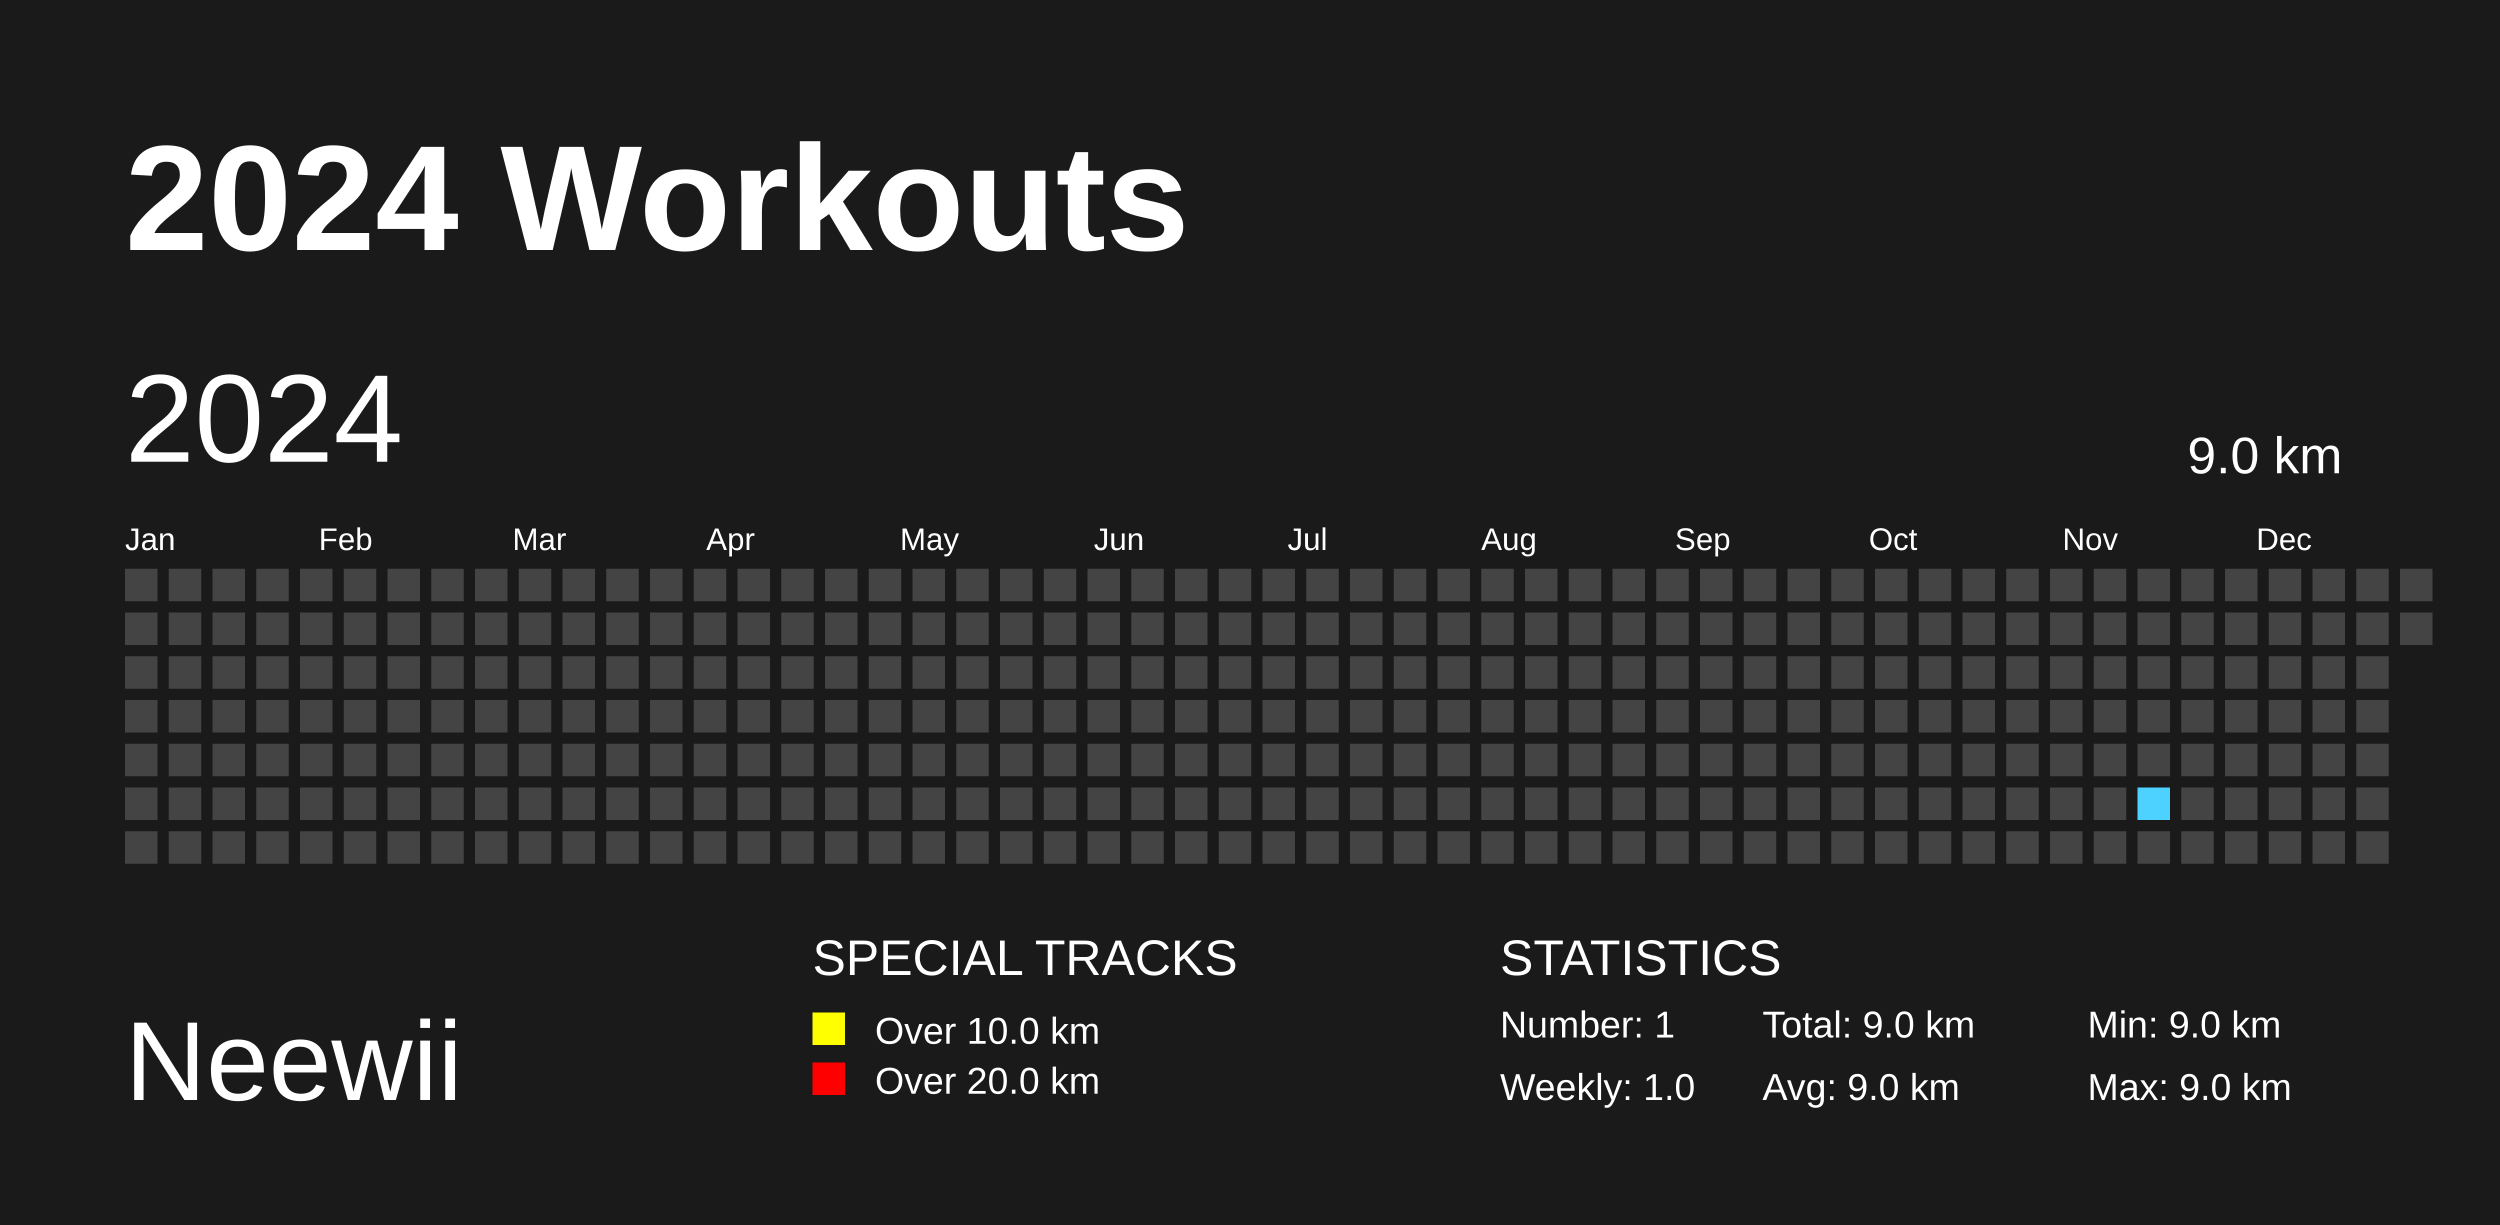
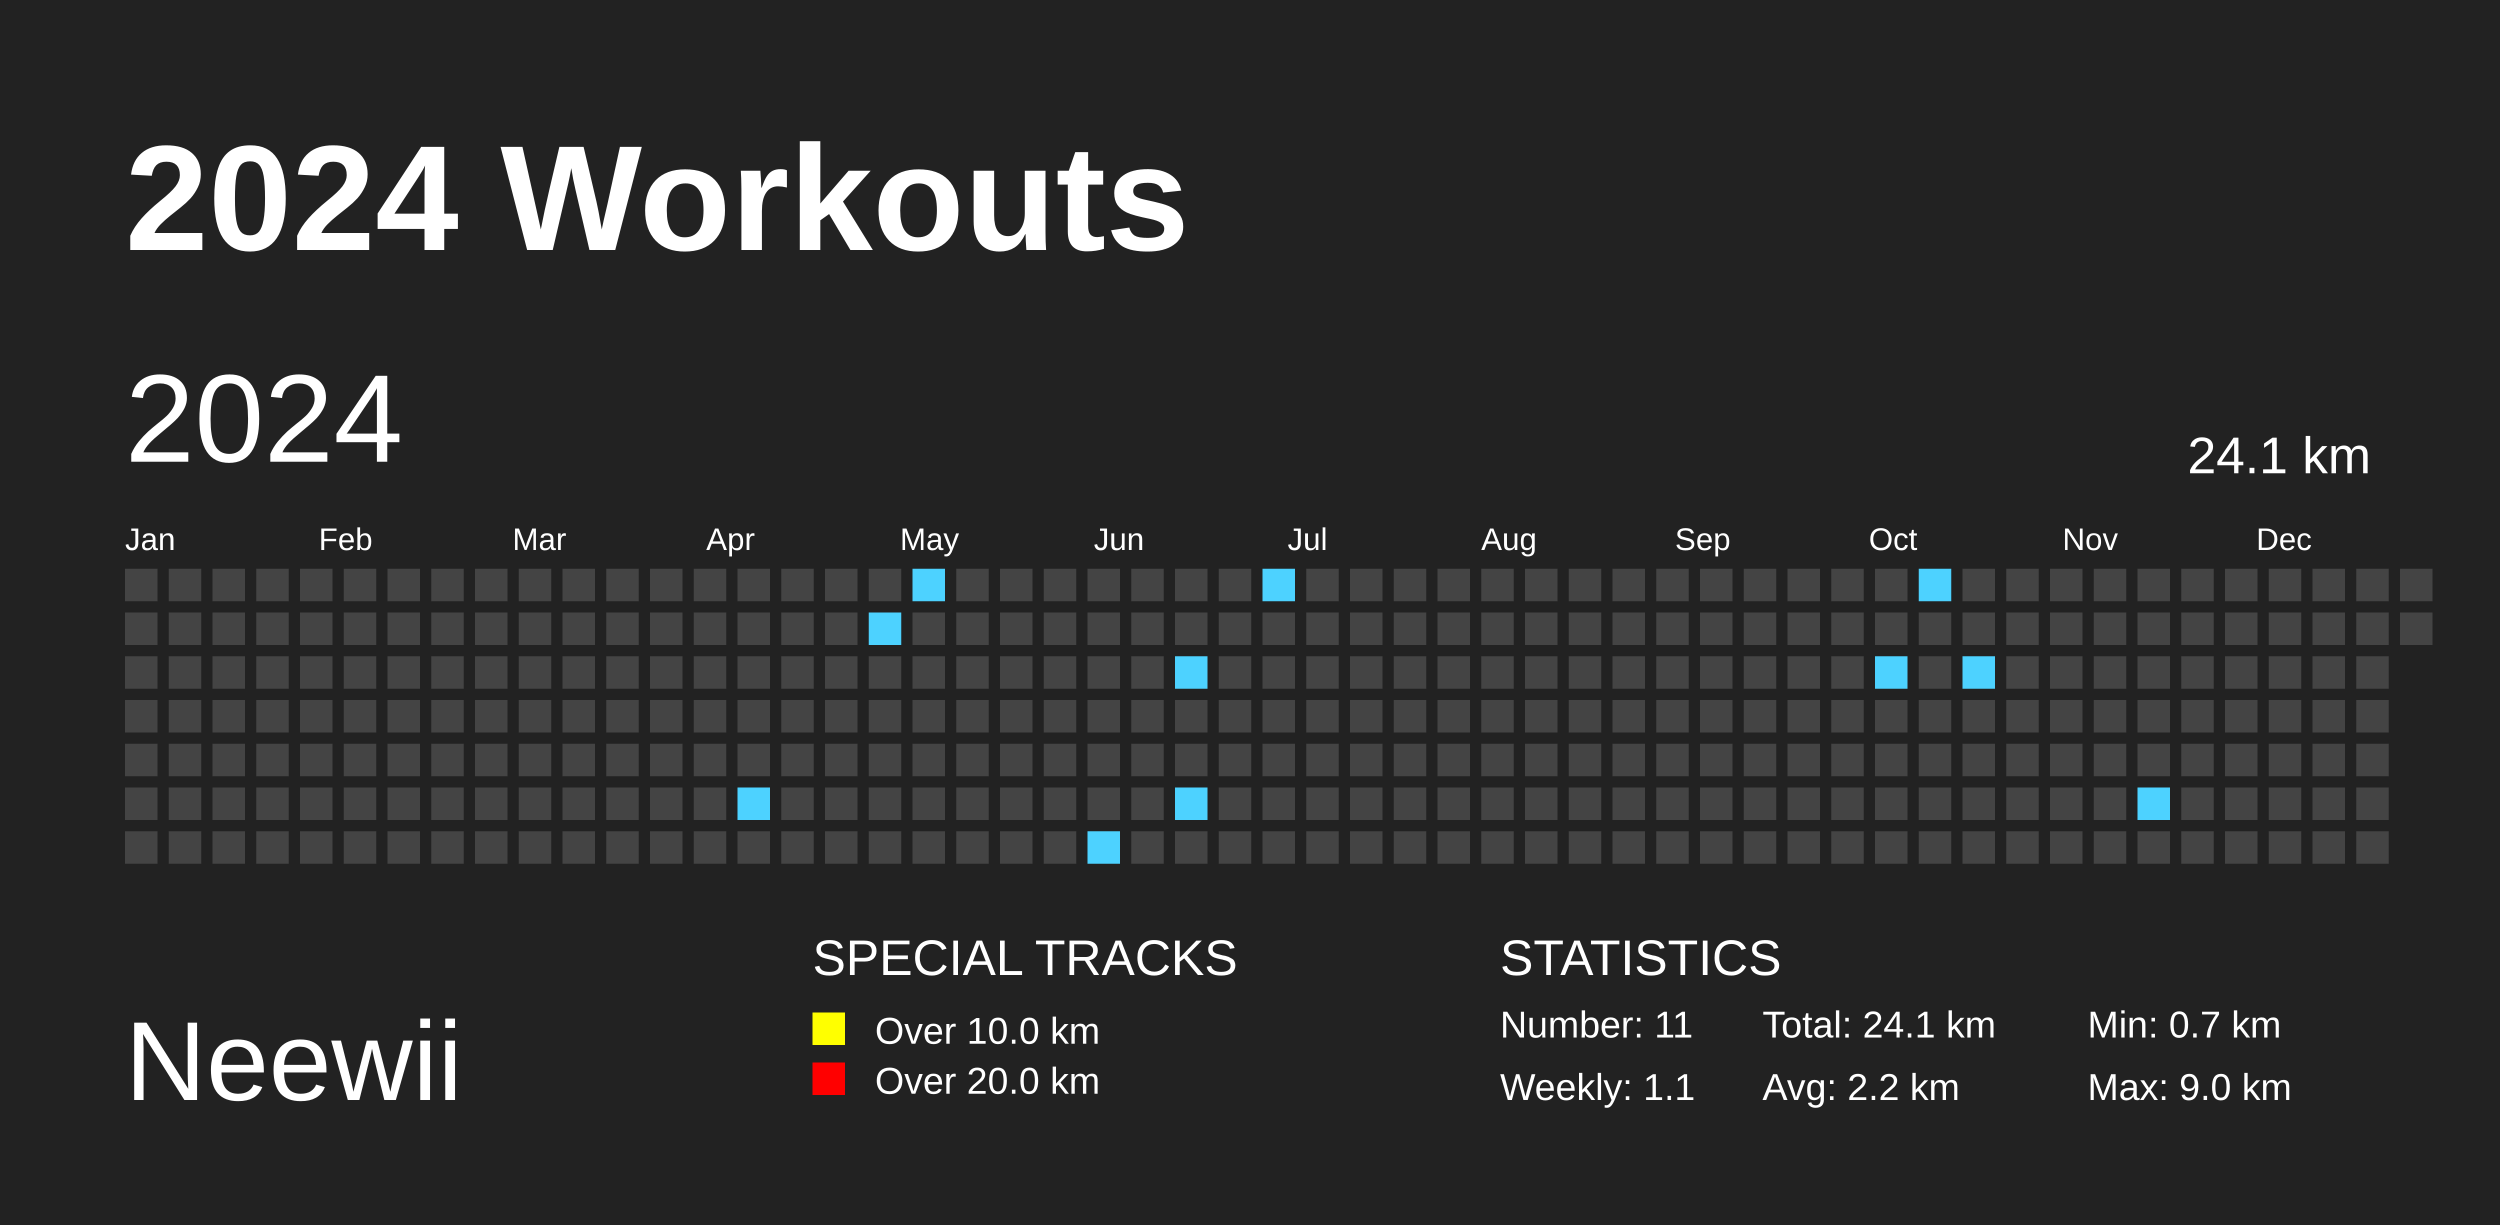
<svg xmlns="http://www.w3.org/2000/svg" baseProfile="full" height="98mm" version="1.1" viewBox="0,0,200,98" width="200mm">
  <defs />
-   <rect fill="#1a1a1a" height="98" width="200" x="0" y="0" />
+   <rect fill="#222222" height="98" width="200" x="0" y="0" />
  <text fill="#FFFFFF" style="font-size:12px; font-family:Arial; font-weight:bold;" x="10" y="20">2024 Workouts</text>
  <text fill="#FFFFFF" style="font-size:9px; font-family:Arial" x="10" y="88">Neewii</text>
  <text fill="#FFFFFF" style="font-size:4px; font-family:Arial" x="65" y="78">SPECIAL TRACKS</text>
  <rect fill="yellow" height="2.6" width="2.6" x="65" y="81" />
  <text fill="#FFFFFF" style="font-size:3px; font-family:Arial" x="70" y="83.5">Over 10.0 km</text>
  <rect fill="red" height="2.6" width="2.6" x="65" y="85" />
  <text fill="#FFFFFF" style="font-size:3px; font-family:Arial" x="70" y="87.5">Over 20.0 km</text>
  <text fill="#FFFFFF" style="font-size:4px; font-family:Arial" x="120" y="78">STATISTICS</text>
-   <text fill="#FFFFFF" style="font-size:3px; font-family:Arial" x="120" y="83">Number: 1</text>
-   <text fill="#FFFFFF" style="font-size:3px; font-family:Arial" x="120" y="88">Weekly: 1.0</text>
-   <text fill="#FFFFFF" style="font-size:3px; font-family:Arial" x="141" y="83">Total: 9.0 km</text>
-   <text fill="#FFFFFF" style="font-size:3px; font-family:Arial" x="141" y="88">Avg: 9.0 km</text>
-   <text fill="#FFFFFF" style="font-size:3px; font-family:Arial" x="167" y="83">Min: 9.0 km</text>
+   <text fill="#FFFFFF" style="font-size:3px; font-family:Arial" x="120" y="83">Number: 11</text>
+   <text fill="#FFFFFF" style="font-size:3px; font-family:Arial" x="120" y="88">Weekly: 1.1</text>
+   <text fill="#FFFFFF" style="font-size:3px; font-family:Arial" x="141" y="83">Total: 24.1 km</text>
+   <text fill="#FFFFFF" style="font-size:3px; font-family:Arial" x="141" y="88">Avg: 2.2 km</text>
+   <text fill="#FFFFFF" style="font-size:3px; font-family:Arial" x="167" y="83">Min: 0.7 km</text>
  <text fill="#FFFFFF" style="font-size:3px; font-family:Arial" x="167" y="88">Max: 9.0 km</text>
  <text dominant-baseline="hanging" fill="#FFFFFF" style="font-size:10.0px; font-family:Arial;" x="10" y="30">2024</text>
-   <text dominant-baseline="hanging" fill="#FFFFFF" style="font-size:4.125px; font-family:Arial;" x="175" y="35">9.0 km</text>
+   <text dominant-baseline="hanging" fill="#FFFFFF" style="font-size:4.125px; font-family:Arial;" x="175" y="35">24.1 km</text>
  <text fill="#FFFFFF" style="font-size:2.5px; font-family:Arial" x="10.0" y="44">Jan</text>
  <text fill="#FFFFFF" style="font-size:2.5px; font-family:Arial" x="25.5" y="44">Feb</text>
  <text fill="#FFFFFF" style="font-size:2.5px; font-family:Arial" x="41.0" y="44">Mar</text>
  <text fill="#FFFFFF" style="font-size:2.5px; font-family:Arial" x="56.5" y="44">Apr</text>
  <text fill="#FFFFFF" style="font-size:2.5px; font-family:Arial" x="72.0" y="44">May</text>
  <text fill="#FFFFFF" style="font-size:2.5px; font-family:Arial" x="87.5" y="44">Jun</text>
  <text fill="#FFFFFF" style="font-size:2.5px; font-family:Arial" x="103.0" y="44">Jul</text>
  <text fill="#FFFFFF" style="font-size:2.5px; font-family:Arial" x="118.5" y="44">Aug</text>
  <text fill="#FFFFFF" style="font-size:2.5px; font-family:Arial" x="134.0" y="44">Sep</text>
  <text fill="#FFFFFF" style="font-size:2.5px; font-family:Arial" x="149.5" y="44">Oct</text>
  <text fill="#FFFFFF" style="font-size:2.5px; font-family:Arial" x="165.0" y="44">Nov</text>
  <text fill="#FFFFFF" style="font-size:2.5px; font-family:Arial" x="180.5" y="44">Dec</text>
  <rect fill="#444444" height="2.6" width="2.6" x="10.0" y="45.5" />
  <rect fill="#444444" height="2.6" width="2.6" x="10.0" y="49.0" />
  <rect fill="#444444" height="2.6" width="2.6" x="10.0" y="52.5" />
  <rect fill="#444444" height="2.6" width="2.6" x="10.0" y="56.0" />
  <rect fill="#444444" height="2.6" width="2.6" x="10.0" y="59.5" />
  <rect fill="#444444" height="2.6" width="2.6" x="10.0" y="63.0" />
  <rect fill="#444444" height="2.6" width="2.6" x="10.0" y="66.5" />
  <rect fill="#444444" height="2.6" width="2.6" x="13.5" y="45.5" />
  <rect fill="#444444" height="2.6" width="2.6" x="13.5" y="49.0" />
  <rect fill="#444444" height="2.6" width="2.6" x="13.5" y="52.5" />
  <rect fill="#444444" height="2.6" width="2.6" x="13.5" y="56.0" />
  <rect fill="#444444" height="2.6" width="2.6" x="13.5" y="59.5" />
  <rect fill="#444444" height="2.6" width="2.6" x="13.5" y="63.0" />
  <rect fill="#444444" height="2.6" width="2.6" x="13.5" y="66.5" />
  <rect fill="#444444" height="2.6" width="2.6" x="17.0" y="45.5" />
  <rect fill="#444444" height="2.6" width="2.6" x="17.0" y="49.0" />
  <rect fill="#444444" height="2.6" width="2.6" x="17.0" y="52.5" />
  <rect fill="#444444" height="2.6" width="2.6" x="17.0" y="56.0" />
  <rect fill="#444444" height="2.6" width="2.6" x="17.0" y="59.5" />
  <rect fill="#444444" height="2.6" width="2.6" x="17.0" y="63.0" />
  <rect fill="#444444" height="2.6" width="2.6" x="17.0" y="66.5" />
  <rect fill="#444444" height="2.6" width="2.6" x="20.5" y="45.5" />
  <rect fill="#444444" height="2.6" width="2.6" x="20.5" y="49.0" />
  <rect fill="#444444" height="2.6" width="2.6" x="20.5" y="52.5" />
  <rect fill="#444444" height="2.6" width="2.6" x="20.5" y="56.0" />
  <rect fill="#444444" height="2.6" width="2.6" x="20.5" y="59.5" />
  <rect fill="#444444" height="2.6" width="2.6" x="20.5" y="63.0" />
  <rect fill="#444444" height="2.6" width="2.6" x="20.5" y="66.5" />
  <rect fill="#444444" height="2.6" width="2.6" x="24.0" y="45.5" />
  <rect fill="#444444" height="2.6" width="2.6" x="24.0" y="49.0" />
  <rect fill="#444444" height="2.6" width="2.6" x="24.0" y="52.5" />
  <rect fill="#444444" height="2.6" width="2.6" x="24.0" y="56.0" />
  <rect fill="#444444" height="2.6" width="2.6" x="24.0" y="59.5" />
  <rect fill="#444444" height="2.6" width="2.6" x="24.0" y="63.0" />
  <rect fill="#444444" height="2.6" width="2.6" x="24.0" y="66.5" />
  <rect fill="#444444" height="2.6" width="2.6" x="27.5" y="45.5" />
  <rect fill="#444444" height="2.6" width="2.6" x="27.5" y="49.0" />
  <rect fill="#444444" height="2.6" width="2.6" x="27.5" y="52.5" />
  <rect fill="#444444" height="2.6" width="2.6" x="27.5" y="56.0" />
  <rect fill="#444444" height="2.6" width="2.6" x="27.5" y="59.5" />
  <rect fill="#444444" height="2.6" width="2.6" x="27.5" y="63.0" />
  <rect fill="#444444" height="2.6" width="2.6" x="27.5" y="66.5" />
  <rect fill="#444444" height="2.6" width="2.6" x="31.0" y="45.5" />
  <rect fill="#444444" height="2.6" width="2.6" x="31.0" y="49.0" />
  <rect fill="#444444" height="2.6" width="2.6" x="31.0" y="52.5" />
  <rect fill="#444444" height="2.6" width="2.6" x="31.0" y="56.0" />
  <rect fill="#444444" height="2.6" width="2.6" x="31.0" y="59.5" />
  <rect fill="#444444" height="2.6" width="2.6" x="31.0" y="63.0" />
  <rect fill="#444444" height="2.6" width="2.6" x="31.0" y="66.5" />
  <rect fill="#444444" height="2.6" width="2.6" x="34.5" y="45.5" />
  <rect fill="#444444" height="2.6" width="2.6" x="34.5" y="49.0" />
  <rect fill="#444444" height="2.6" width="2.6" x="34.5" y="52.5" />
  <rect fill="#444444" height="2.6" width="2.6" x="34.5" y="56.0" />
  <rect fill="#444444" height="2.6" width="2.6" x="34.5" y="59.5" />
  <rect fill="#444444" height="2.6" width="2.6" x="34.5" y="63.0" />
  <rect fill="#444444" height="2.6" width="2.6" x="34.5" y="66.5" />
  <rect fill="#444444" height="2.6" width="2.6" x="38.0" y="45.5" />
  <rect fill="#444444" height="2.6" width="2.6" x="38.0" y="49.0" />
  <rect fill="#444444" height="2.6" width="2.6" x="38.0" y="52.5" />
  <rect fill="#444444" height="2.6" width="2.6" x="38.0" y="56.0" />
  <rect fill="#444444" height="2.6" width="2.6" x="38.0" y="59.5" />
  <rect fill="#444444" height="2.6" width="2.6" x="38.0" y="63.0" />
  <rect fill="#444444" height="2.6" width="2.6" x="38.0" y="66.5" />
  <rect fill="#444444" height="2.6" width="2.6" x="41.5" y="45.5" />
  <rect fill="#444444" height="2.6" width="2.6" x="41.5" y="49.0" />
  <rect fill="#444444" height="2.6" width="2.6" x="41.5" y="52.5" />
  <rect fill="#444444" height="2.6" width="2.6" x="41.5" y="56.0" />
  <rect fill="#444444" height="2.6" width="2.6" x="41.5" y="59.5" />
  <rect fill="#444444" height="2.6" width="2.6" x="41.5" y="63.0" />
  <rect fill="#444444" height="2.6" width="2.6" x="41.5" y="66.5" />
  <rect fill="#444444" height="2.6" width="2.6" x="45.0" y="45.5" />
  <rect fill="#444444" height="2.6" width="2.6" x="45.0" y="49.0" />
  <rect fill="#444444" height="2.6" width="2.6" x="45.0" y="52.5" />
  <rect fill="#444444" height="2.6" width="2.6" x="45.0" y="56.0" />
  <rect fill="#444444" height="2.6" width="2.6" x="45.0" y="59.5" />
  <rect fill="#444444" height="2.6" width="2.6" x="45.0" y="63.0" />
  <rect fill="#444444" height="2.6" width="2.6" x="45.0" y="66.5" />
  <rect fill="#444444" height="2.6" width="2.6" x="48.5" y="45.5" />
  <rect fill="#444444" height="2.6" width="2.6" x="48.5" y="49.0" />
  <rect fill="#444444" height="2.6" width="2.6" x="48.5" y="52.5" />
  <rect fill="#444444" height="2.6" width="2.6" x="48.5" y="56.0" />
  <rect fill="#444444" height="2.6" width="2.6" x="48.5" y="59.5" />
  <rect fill="#444444" height="2.6" width="2.6" x="48.5" y="63.0" />
  <rect fill="#444444" height="2.6" width="2.6" x="48.5" y="66.5" />
  <rect fill="#444444" height="2.6" width="2.6" x="52.0" y="45.5" />
  <rect fill="#444444" height="2.6" width="2.6" x="52.0" y="49.0" />
  <rect fill="#444444" height="2.6" width="2.6" x="52.0" y="52.5" />
  <rect fill="#444444" height="2.6" width="2.6" x="52.0" y="56.0" />
  <rect fill="#444444" height="2.6" width="2.6" x="52.0" y="59.5" />
  <rect fill="#444444" height="2.6" width="2.6" x="52.0" y="63.0" />
  <rect fill="#444444" height="2.6" width="2.6" x="52.0" y="66.5" />
  <rect fill="#444444" height="2.6" width="2.6" x="55.5" y="45.5" />
  <rect fill="#444444" height="2.6" width="2.6" x="55.5" y="49.0" />
  <rect fill="#444444" height="2.6" width="2.6" x="55.5" y="52.5" />
  <rect fill="#444444" height="2.6" width="2.6" x="55.5" y="56.0" />
  <rect fill="#444444" height="2.6" width="2.6" x="55.5" y="59.5" />
  <rect fill="#444444" height="2.6" width="2.6" x="55.5" y="63.0" />
  <rect fill="#444444" height="2.6" width="2.6" x="55.5" y="66.5" />
  <rect fill="#444444" height="2.6" width="2.6" x="59.0" y="45.5" />
  <rect fill="#444444" height="2.6" width="2.6" x="59.0" y="49.0" />
  <rect fill="#444444" height="2.6" width="2.6" x="59.0" y="52.5" />
  <rect fill="#444444" height="2.6" width="2.6" x="59.0" y="56.0" />
  <rect fill="#444444" height="2.6" width="2.6" x="59.0" y="59.5" />
-   <rect fill="#444444" height="2.6" width="2.6" x="59.0" y="63.0" />
+   <rect fill="#4DD2FF" height="2.6" width="2.6" x="59.0" y="63.0" />
  <rect fill="#444444" height="2.6" width="2.6" x="59.0" y="66.5" />
  <rect fill="#444444" height="2.6" width="2.6" x="62.5" y="45.5" />
  <rect fill="#444444" height="2.6" width="2.6" x="62.5" y="49.0" />
  <rect fill="#444444" height="2.6" width="2.6" x="62.5" y="52.5" />
  <rect fill="#444444" height="2.6" width="2.6" x="62.5" y="56.0" />
  <rect fill="#444444" height="2.6" width="2.6" x="62.5" y="59.5" />
  <rect fill="#444444" height="2.6" width="2.6" x="62.5" y="63.0" />
  <rect fill="#444444" height="2.6" width="2.6" x="62.5" y="66.5" />
  <rect fill="#444444" height="2.6" width="2.6" x="66.0" y="45.5" />
  <rect fill="#444444" height="2.6" width="2.6" x="66.0" y="49.0" />
  <rect fill="#444444" height="2.6" width="2.6" x="66.0" y="52.5" />
  <rect fill="#444444" height="2.6" width="2.6" x="66.0" y="56.0" />
  <rect fill="#444444" height="2.6" width="2.6" x="66.0" y="59.5" />
  <rect fill="#444444" height="2.6" width="2.6" x="66.0" y="63.0" />
  <rect fill="#444444" height="2.6" width="2.6" x="66.0" y="66.5" />
  <rect fill="#444444" height="2.6" width="2.6" x="69.5" y="45.5" />
-   <rect fill="#444444" height="2.6" width="2.6" x="69.5" y="49.0" />
+   <rect fill="#4DD2FF" height="2.6" width="2.6" x="69.5" y="49.0" />
  <rect fill="#444444" height="2.6" width="2.6" x="69.5" y="52.5" />
  <rect fill="#444444" height="2.6" width="2.6" x="69.5" y="56.0" />
  <rect fill="#444444" height="2.6" width="2.6" x="69.5" y="59.5" />
  <rect fill="#444444" height="2.6" width="2.6" x="69.5" y="63.0" />
  <rect fill="#444444" height="2.6" width="2.6" x="69.5" y="66.5" />
-   <rect fill="#444444" height="2.6" width="2.6" x="73.0" y="45.5" />
+   <rect fill="#4DD2FF" height="2.6" width="2.6" x="73.0" y="45.5" />
  <rect fill="#444444" height="2.6" width="2.6" x="73.0" y="49.0" />
  <rect fill="#444444" height="2.6" width="2.6" x="73.0" y="52.5" />
  <rect fill="#444444" height="2.6" width="2.6" x="73.0" y="56.0" />
  <rect fill="#444444" height="2.6" width="2.6" x="73.0" y="59.5" />
  <rect fill="#444444" height="2.6" width="2.6" x="73.0" y="63.0" />
  <rect fill="#444444" height="2.6" width="2.6" x="73.0" y="66.5" />
  <rect fill="#444444" height="2.6" width="2.6" x="76.5" y="45.5" />
  <rect fill="#444444" height="2.6" width="2.6" x="76.5" y="49.0" />
  <rect fill="#444444" height="2.6" width="2.6" x="76.5" y="52.5" />
  <rect fill="#444444" height="2.6" width="2.6" x="76.5" y="56.0" />
  <rect fill="#444444" height="2.6" width="2.6" x="76.5" y="59.5" />
  <rect fill="#444444" height="2.6" width="2.6" x="76.5" y="63.0" />
  <rect fill="#444444" height="2.6" width="2.6" x="76.5" y="66.5" />
  <rect fill="#444444" height="2.6" width="2.6" x="80.0" y="45.5" />
  <rect fill="#444444" height="2.6" width="2.6" x="80.0" y="49.0" />
  <rect fill="#444444" height="2.6" width="2.6" x="80.0" y="52.5" />
  <rect fill="#444444" height="2.6" width="2.6" x="80.0" y="56.0" />
  <rect fill="#444444" height="2.6" width="2.6" x="80.0" y="59.5" />
  <rect fill="#444444" height="2.6" width="2.6" x="80.0" y="63.0" />
  <rect fill="#444444" height="2.6" width="2.6" x="80.0" y="66.5" />
  <rect fill="#444444" height="2.6" width="2.6" x="83.5" y="45.5" />
  <rect fill="#444444" height="2.6" width="2.6" x="83.5" y="49.0" />
  <rect fill="#444444" height="2.6" width="2.6" x="83.5" y="52.5" />
  <rect fill="#444444" height="2.6" width="2.6" x="83.5" y="56.0" />
  <rect fill="#444444" height="2.6" width="2.6" x="83.5" y="59.5" />
  <rect fill="#444444" height="2.6" width="2.6" x="83.5" y="63.0" />
  <rect fill="#444444" height="2.6" width="2.6" x="83.5" y="66.5" />
  <rect fill="#444444" height="2.6" width="2.6" x="87.0" y="45.5" />
  <rect fill="#444444" height="2.6" width="2.6" x="87.0" y="49.0" />
  <rect fill="#444444" height="2.6" width="2.6" x="87.0" y="52.5" />
  <rect fill="#444444" height="2.6" width="2.6" x="87.0" y="56.0" />
  <rect fill="#444444" height="2.6" width="2.6" x="87.0" y="59.5" />
  <rect fill="#444444" height="2.6" width="2.6" x="87.0" y="63.0" />
-   <rect fill="#444444" height="2.6" width="2.6" x="87.0" y="66.5" />
+   <rect fill="#4DD2FF" height="2.6" width="2.6" x="87.0" y="66.5" />
  <rect fill="#444444" height="2.6" width="2.6" x="90.5" y="45.5" />
  <rect fill="#444444" height="2.6" width="2.6" x="90.5" y="49.0" />
  <rect fill="#444444" height="2.6" width="2.6" x="90.5" y="52.5" />
  <rect fill="#444444" height="2.6" width="2.6" x="90.5" y="56.0" />
  <rect fill="#444444" height="2.6" width="2.6" x="90.5" y="59.5" />
  <rect fill="#444444" height="2.6" width="2.6" x="90.5" y="63.0" />
  <rect fill="#444444" height="2.6" width="2.6" x="90.5" y="66.5" />
  <rect fill="#444444" height="2.6" width="2.6" x="94.0" y="45.5" />
  <rect fill="#444444" height="2.6" width="2.6" x="94.0" y="49.0" />
-   <rect fill="#444444" height="2.6" width="2.6" x="94.0" y="52.5" />
+   <rect fill="#4DD2FF" height="2.6" width="2.6" x="94.0" y="52.5" />
  <rect fill="#444444" height="2.6" width="2.6" x="94.0" y="56.0" />
  <rect fill="#444444" height="2.6" width="2.6" x="94.0" y="59.5" />
-   <rect fill="#444444" height="2.6" width="2.6" x="94.0" y="63.0" />
+   <rect fill="#4DD2FF" height="2.6" width="2.6" x="94.0" y="63.0" />
  <rect fill="#444444" height="2.6" width="2.6" x="94.0" y="66.5" />
  <rect fill="#444444" height="2.6" width="2.6" x="97.5" y="45.5" />
  <rect fill="#444444" height="2.6" width="2.6" x="97.5" y="49.0" />
  <rect fill="#444444" height="2.6" width="2.6" x="97.5" y="52.5" />
  <rect fill="#444444" height="2.6" width="2.6" x="97.5" y="56.0" />
  <rect fill="#444444" height="2.6" width="2.6" x="97.5" y="59.5" />
  <rect fill="#444444" height="2.6" width="2.6" x="97.5" y="63.0" />
  <rect fill="#444444" height="2.6" width="2.6" x="97.5" y="66.5" />
-   <rect fill="#444444" height="2.6" width="2.6" x="101.0" y="45.5" />
+   <rect fill="#4DD2FF" height="2.6" width="2.6" x="101.0" y="45.5" />
  <rect fill="#444444" height="2.6" width="2.6" x="101.0" y="49.0" />
  <rect fill="#444444" height="2.6" width="2.6" x="101.0" y="52.5" />
  <rect fill="#444444" height="2.6" width="2.6" x="101.0" y="56.0" />
  <rect fill="#444444" height="2.6" width="2.6" x="101.0" y="59.5" />
  <rect fill="#444444" height="2.6" width="2.6" x="101.0" y="63.0" />
  <rect fill="#444444" height="2.6" width="2.6" x="101.0" y="66.5" />
  <rect fill="#444444" height="2.6" width="2.6" x="104.5" y="45.5" />
  <rect fill="#444444" height="2.6" width="2.6" x="104.5" y="49.0" />
  <rect fill="#444444" height="2.6" width="2.6" x="104.5" y="52.5" />
  <rect fill="#444444" height="2.6" width="2.6" x="104.5" y="56.0" />
  <rect fill="#444444" height="2.6" width="2.6" x="104.5" y="59.5" />
  <rect fill="#444444" height="2.6" width="2.6" x="104.5" y="63.0" />
  <rect fill="#444444" height="2.6" width="2.6" x="104.5" y="66.5" />
  <rect fill="#444444" height="2.6" width="2.6" x="108.0" y="45.5" />
  <rect fill="#444444" height="2.6" width="2.6" x="108.0" y="49.0" />
  <rect fill="#444444" height="2.6" width="2.6" x="108.0" y="52.5" />
  <rect fill="#444444" height="2.6" width="2.6" x="108.0" y="56.0" />
  <rect fill="#444444" height="2.6" width="2.6" x="108.0" y="59.5" />
  <rect fill="#444444" height="2.6" width="2.6" x="108.0" y="63.0" />
  <rect fill="#444444" height="2.6" width="2.6" x="108.0" y="66.5" />
  <rect fill="#444444" height="2.6" width="2.6" x="111.5" y="45.5" />
  <rect fill="#444444" height="2.6" width="2.6" x="111.5" y="49.0" />
  <rect fill="#444444" height="2.6" width="2.6" x="111.5" y="52.5" />
  <rect fill="#444444" height="2.6" width="2.6" x="111.5" y="56.0" />
  <rect fill="#444444" height="2.6" width="2.6" x="111.5" y="59.5" />
  <rect fill="#444444" height="2.6" width="2.6" x="111.5" y="63.0" />
  <rect fill="#444444" height="2.6" width="2.6" x="111.5" y="66.5" />
  <rect fill="#444444" height="2.6" width="2.6" x="115.0" y="45.5" />
  <rect fill="#444444" height="2.6" width="2.6" x="115.0" y="49.0" />
  <rect fill="#444444" height="2.6" width="2.6" x="115.0" y="52.5" />
  <rect fill="#444444" height="2.6" width="2.6" x="115.0" y="56.0" />
  <rect fill="#444444" height="2.6" width="2.6" x="115.0" y="59.5" />
  <rect fill="#444444" height="2.6" width="2.6" x="115.0" y="63.0" />
  <rect fill="#444444" height="2.6" width="2.6" x="115.0" y="66.5" />
  <rect fill="#444444" height="2.6" width="2.6" x="118.5" y="45.5" />
  <rect fill="#444444" height="2.6" width="2.6" x="118.5" y="49.0" />
  <rect fill="#444444" height="2.6" width="2.6" x="118.5" y="52.5" />
  <rect fill="#444444" height="2.6" width="2.6" x="118.5" y="56.0" />
  <rect fill="#444444" height="2.6" width="2.6" x="118.5" y="59.5" />
  <rect fill="#444444" height="2.6" width="2.6" x="118.5" y="63.0" />
  <rect fill="#444444" height="2.6" width="2.6" x="118.5" y="66.5" />
  <rect fill="#444444" height="2.6" width="2.6" x="122.0" y="45.5" />
  <rect fill="#444444" height="2.6" width="2.6" x="122.0" y="49.0" />
  <rect fill="#444444" height="2.6" width="2.6" x="122.0" y="52.5" />
  <rect fill="#444444" height="2.6" width="2.6" x="122.0" y="56.0" />
  <rect fill="#444444" height="2.6" width="2.6" x="122.0" y="59.5" />
  <rect fill="#444444" height="2.6" width="2.6" x="122.0" y="63.0" />
  <rect fill="#444444" height="2.6" width="2.6" x="122.0" y="66.5" />
  <rect fill="#444444" height="2.6" width="2.6" x="125.5" y="45.5" />
  <rect fill="#444444" height="2.6" width="2.6" x="125.5" y="49.0" />
  <rect fill="#444444" height="2.6" width="2.6" x="125.5" y="52.5" />
  <rect fill="#444444" height="2.6" width="2.6" x="125.5" y="56.0" />
  <rect fill="#444444" height="2.6" width="2.6" x="125.5" y="59.5" />
  <rect fill="#444444" height="2.6" width="2.6" x="125.5" y="63.0" />
  <rect fill="#444444" height="2.6" width="2.6" x="125.5" y="66.5" />
  <rect fill="#444444" height="2.6" width="2.6" x="129.0" y="45.5" />
  <rect fill="#444444" height="2.6" width="2.6" x="129.0" y="49.0" />
  <rect fill="#444444" height="2.6" width="2.6" x="129.0" y="52.5" />
  <rect fill="#444444" height="2.6" width="2.6" x="129.0" y="56.0" />
  <rect fill="#444444" height="2.6" width="2.6" x="129.0" y="59.5" />
  <rect fill="#444444" height="2.6" width="2.6" x="129.0" y="63.0" />
  <rect fill="#444444" height="2.6" width="2.6" x="129.0" y="66.5" />
  <rect fill="#444444" height="2.6" width="2.6" x="132.5" y="45.5" />
  <rect fill="#444444" height="2.6" width="2.6" x="132.5" y="49.0" />
  <rect fill="#444444" height="2.6" width="2.6" x="132.5" y="52.5" />
  <rect fill="#444444" height="2.6" width="2.6" x="132.5" y="56.0" />
  <rect fill="#444444" height="2.6" width="2.6" x="132.5" y="59.5" />
  <rect fill="#444444" height="2.6" width="2.6" x="132.5" y="63.0" />
  <rect fill="#444444" height="2.6" width="2.6" x="132.5" y="66.5" />
  <rect fill="#444444" height="2.6" width="2.6" x="136.0" y="45.5" />
  <rect fill="#444444" height="2.6" width="2.6" x="136.0" y="49.0" />
  <rect fill="#444444" height="2.6" width="2.6" x="136.0" y="52.5" />
  <rect fill="#444444" height="2.6" width="2.6" x="136.0" y="56.0" />
  <rect fill="#444444" height="2.6" width="2.6" x="136.0" y="59.5" />
  <rect fill="#444444" height="2.6" width="2.6" x="136.0" y="63.0" />
  <rect fill="#444444" height="2.6" width="2.6" x="136.0" y="66.5" />
  <rect fill="#444444" height="2.6" width="2.6" x="139.5" y="45.5" />
  <rect fill="#444444" height="2.6" width="2.6" x="139.5" y="49.0" />
  <rect fill="#444444" height="2.6" width="2.6" x="139.5" y="52.5" />
  <rect fill="#444444" height="2.6" width="2.6" x="139.5" y="56.0" />
  <rect fill="#444444" height="2.6" width="2.6" x="139.5" y="59.5" />
  <rect fill="#444444" height="2.6" width="2.6" x="139.5" y="63.0" />
  <rect fill="#444444" height="2.6" width="2.6" x="139.5" y="66.5" />
  <rect fill="#444444" height="2.6" width="2.6" x="143.0" y="45.5" />
  <rect fill="#444444" height="2.6" width="2.6" x="143.0" y="49.0" />
  <rect fill="#444444" height="2.6" width="2.6" x="143.0" y="52.5" />
  <rect fill="#444444" height="2.6" width="2.6" x="143.0" y="56.0" />
  <rect fill="#444444" height="2.6" width="2.6" x="143.0" y="59.5" />
  <rect fill="#444444" height="2.6" width="2.6" x="143.0" y="63.0" />
  <rect fill="#444444" height="2.6" width="2.6" x="143.0" y="66.5" />
  <rect fill="#444444" height="2.6" width="2.6" x="146.5" y="45.5" />
  <rect fill="#444444" height="2.6" width="2.6" x="146.5" y="49.0" />
  <rect fill="#444444" height="2.6" width="2.6" x="146.5" y="52.5" />
  <rect fill="#444444" height="2.6" width="2.6" x="146.5" y="56.0" />
  <rect fill="#444444" height="2.6" width="2.6" x="146.5" y="59.5" />
  <rect fill="#444444" height="2.6" width="2.6" x="146.5" y="63.0" />
  <rect fill="#444444" height="2.6" width="2.6" x="146.5" y="66.5" />
  <rect fill="#444444" height="2.6" width="2.6" x="150.0" y="45.5" />
  <rect fill="#444444" height="2.6" width="2.6" x="150.0" y="49.0" />
-   <rect fill="#444444" height="2.6" width="2.6" x="150.0" y="52.5" />
+   <rect fill="#4DD2FF" height="2.6" width="2.6" x="150.0" y="52.5" />
  <rect fill="#444444" height="2.6" width="2.6" x="150.0" y="56.0" />
  <rect fill="#444444" height="2.6" width="2.6" x="150.0" y="59.5" />
  <rect fill="#444444" height="2.6" width="2.6" x="150.0" y="63.0" />
  <rect fill="#444444" height="2.6" width="2.6" x="150.0" y="66.5" />
-   <rect fill="#444444" height="2.6" width="2.6" x="153.5" y="45.5" />
+   <rect fill="#4DD2FF" height="2.6" width="2.6" x="153.5" y="45.5" />
  <rect fill="#444444" height="2.6" width="2.6" x="153.5" y="49.0" />
  <rect fill="#444444" height="2.6" width="2.6" x="153.5" y="52.5" />
  <rect fill="#444444" height="2.6" width="2.6" x="153.5" y="56.0" />
  <rect fill="#444444" height="2.6" width="2.6" x="153.5" y="59.5" />
  <rect fill="#444444" height="2.6" width="2.6" x="153.5" y="63.0" />
  <rect fill="#444444" height="2.6" width="2.6" x="153.5" y="66.5" />
  <rect fill="#444444" height="2.6" width="2.6" x="157.0" y="45.5" />
  <rect fill="#444444" height="2.6" width="2.6" x="157.0" y="49.0" />
-   <rect fill="#444444" height="2.6" width="2.6" x="157.0" y="52.5" />
+   <rect fill="#4DD2FF" height="2.6" width="2.6" x="157.0" y="52.5" />
  <rect fill="#444444" height="2.6" width="2.6" x="157.0" y="56.0" />
  <rect fill="#444444" height="2.6" width="2.6" x="157.0" y="59.5" />
  <rect fill="#444444" height="2.6" width="2.6" x="157.0" y="63.0" />
  <rect fill="#444444" height="2.6" width="2.6" x="157.0" y="66.5" />
  <rect fill="#444444" height="2.6" width="2.6" x="160.5" y="45.5" />
  <rect fill="#444444" height="2.6" width="2.6" x="160.5" y="49.0" />
  <rect fill="#444444" height="2.6" width="2.6" x="160.5" y="52.5" />
  <rect fill="#444444" height="2.6" width="2.6" x="160.5" y="56.0" />
  <rect fill="#444444" height="2.6" width="2.6" x="160.5" y="59.5" />
  <rect fill="#444444" height="2.6" width="2.6" x="160.5" y="63.0" />
  <rect fill="#444444" height="2.6" width="2.6" x="160.5" y="66.5" />
  <rect fill="#444444" height="2.6" width="2.6" x="164.0" y="45.5" />
  <rect fill="#444444" height="2.6" width="2.6" x="164.0" y="49.0" />
  <rect fill="#444444" height="2.6" width="2.6" x="164.0" y="52.5" />
  <rect fill="#444444" height="2.6" width="2.6" x="164.0" y="56.0" />
  <rect fill="#444444" height="2.6" width="2.6" x="164.0" y="59.5" />
  <rect fill="#444444" height="2.6" width="2.6" x="164.0" y="63.0" />
  <rect fill="#444444" height="2.6" width="2.6" x="164.0" y="66.5" />
  <rect fill="#444444" height="2.6" width="2.6" x="167.5" y="45.5" />
  <rect fill="#444444" height="2.6" width="2.6" x="167.5" y="49.0" />
  <rect fill="#444444" height="2.6" width="2.6" x="167.5" y="52.5" />
  <rect fill="#444444" height="2.6" width="2.6" x="167.5" y="56.0" />
  <rect fill="#444444" height="2.6" width="2.6" x="167.5" y="59.5" />
  <rect fill="#444444" height="2.6" width="2.6" x="167.5" y="63.0" />
  <rect fill="#444444" height="2.6" width="2.6" x="167.5" y="66.5" />
  <rect fill="#444444" height="2.6" width="2.6" x="171.0" y="45.5" />
  <rect fill="#444444" height="2.6" width="2.6" x="171.0" y="49.0" />
  <rect fill="#444444" height="2.6" width="2.6" x="171.0" y="52.5" />
  <rect fill="#444444" height="2.6" width="2.6" x="171.0" y="56.0" />
  <rect fill="#444444" height="2.6" width="2.6" x="171.0" y="59.5" />
  <rect fill="#4DD2FF" height="2.6" width="2.6" x="171.0" y="63.0" />
  <rect fill="#444444" height="2.6" width="2.6" x="171.0" y="66.5" />
  <rect fill="#444444" height="2.6" width="2.6" x="174.5" y="45.5" />
  <rect fill="#444444" height="2.6" width="2.6" x="174.5" y="49.0" />
  <rect fill="#444444" height="2.6" width="2.6" x="174.5" y="52.5" />
  <rect fill="#444444" height="2.6" width="2.6" x="174.5" y="56.0" />
  <rect fill="#444444" height="2.6" width="2.6" x="174.5" y="59.5" />
  <rect fill="#444444" height="2.6" width="2.6" x="174.5" y="63.0" />
  <rect fill="#444444" height="2.6" width="2.6" x="174.5" y="66.5" />
  <rect fill="#444444" height="2.6" width="2.6" x="178.0" y="45.5" />
  <rect fill="#444444" height="2.6" width="2.6" x="178.0" y="49.0" />
  <rect fill="#444444" height="2.6" width="2.6" x="178.0" y="52.5" />
  <rect fill="#444444" height="2.6" width="2.6" x="178.0" y="56.0" />
  <rect fill="#444444" height="2.6" width="2.6" x="178.0" y="59.5" />
  <rect fill="#444444" height="2.6" width="2.6" x="178.0" y="63.0" />
  <rect fill="#444444" height="2.6" width="2.6" x="178.0" y="66.5" />
  <rect fill="#444444" height="2.6" width="2.6" x="181.5" y="45.5" />
  <rect fill="#444444" height="2.6" width="2.6" x="181.5" y="49.0" />
  <rect fill="#444444" height="2.6" width="2.6" x="181.5" y="52.5" />
  <rect fill="#444444" height="2.6" width="2.6" x="181.5" y="56.0" />
  <rect fill="#444444" height="2.6" width="2.6" x="181.5" y="59.5" />
  <rect fill="#444444" height="2.6" width="2.6" x="181.5" y="63.0" />
  <rect fill="#444444" height="2.6" width="2.6" x="181.5" y="66.5" />
  <rect fill="#444444" height="2.6" width="2.6" x="185.0" y="45.5" />
  <rect fill="#444444" height="2.6" width="2.6" x="185.0" y="49.0" />
  <rect fill="#444444" height="2.6" width="2.6" x="185.0" y="52.5" />
  <rect fill="#444444" height="2.6" width="2.6" x="185.0" y="56.0" />
  <rect fill="#444444" height="2.6" width="2.6" x="185.0" y="59.5" />
  <rect fill="#444444" height="2.6" width="2.6" x="185.0" y="63.0" />
  <rect fill="#444444" height="2.6" width="2.6" x="185.0" y="66.5" />
  <rect fill="#444444" height="2.6" width="2.6" x="188.5" y="45.5" />
  <rect fill="#444444" height="2.6" width="2.6" x="188.5" y="49.0" />
  <rect fill="#444444" height="2.6" width="2.6" x="188.5" y="52.5" />
  <rect fill="#444444" height="2.6" width="2.6" x="188.5" y="56.0" />
  <rect fill="#444444" height="2.6" width="2.6" x="188.5" y="59.5" />
  <rect fill="#444444" height="2.6" width="2.6" x="188.5" y="63.0" />
  <rect fill="#444444" height="2.6" width="2.6" x="188.5" y="66.5" />
  <rect fill="#444444" height="2.6" width="2.6" x="192.0" y="45.5" />
  <rect fill="#444444" height="2.6" width="2.6" x="192.0" y="49.0" />
</svg>
